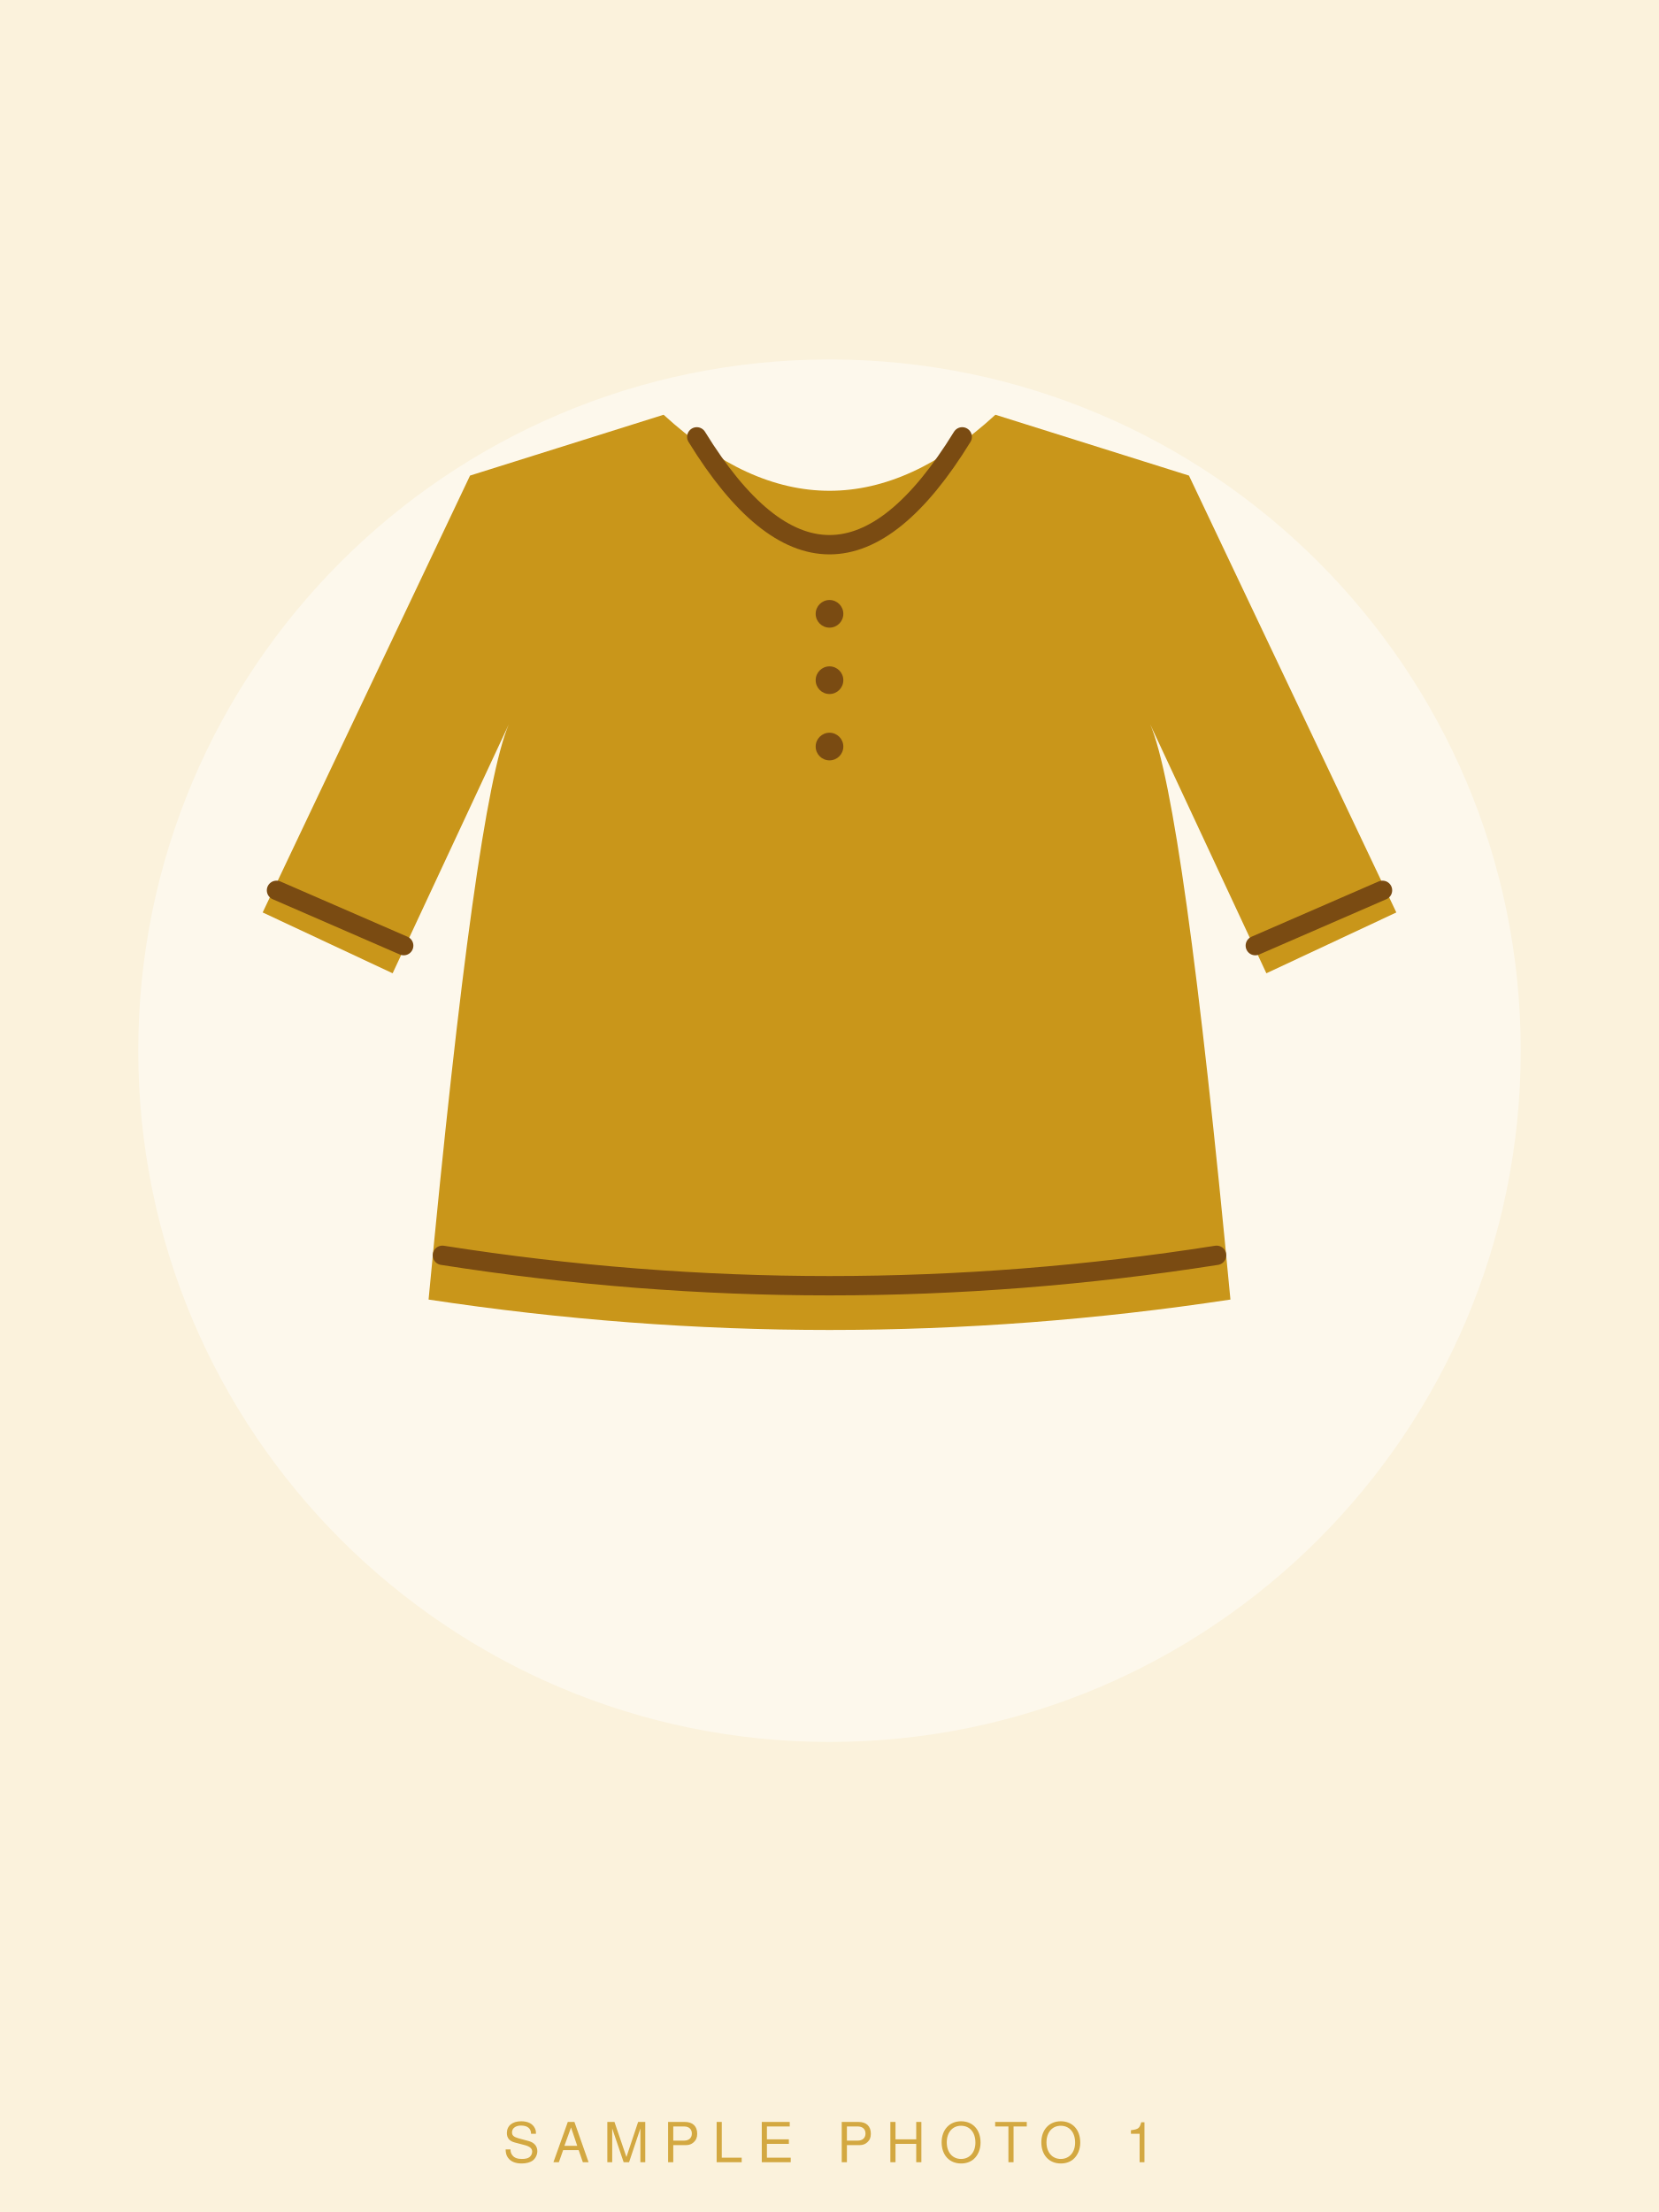
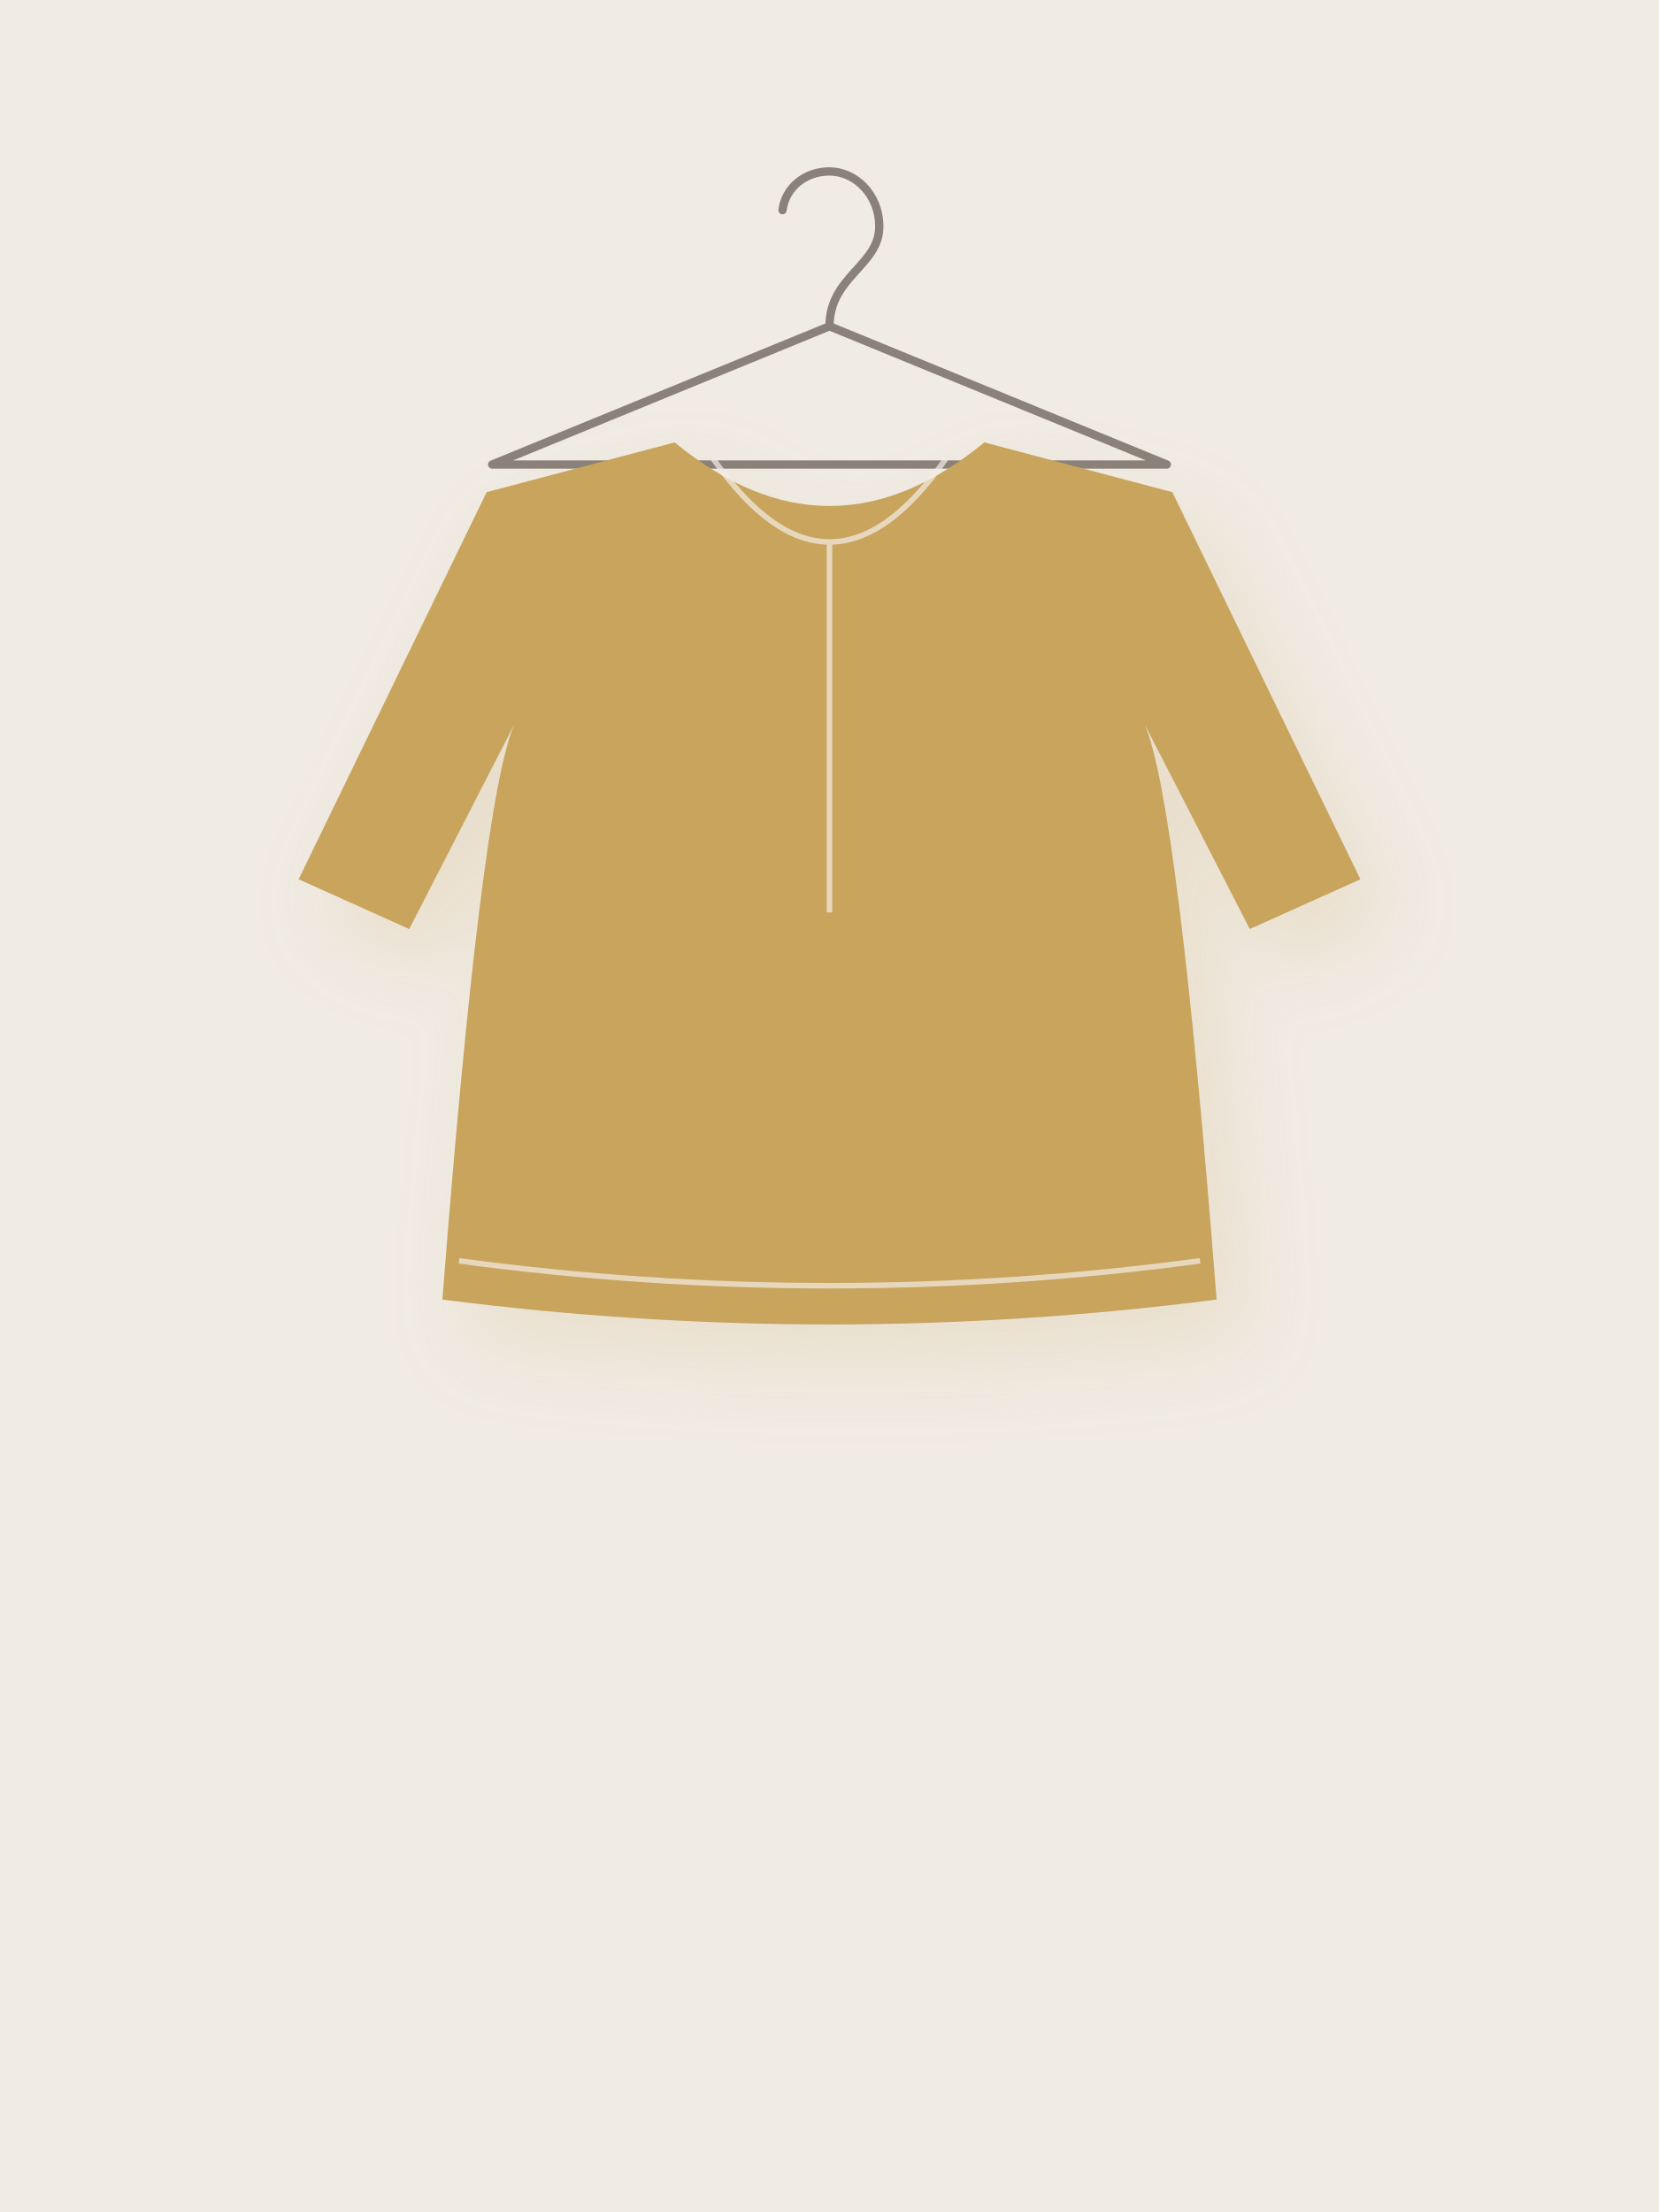
- <svg xmlns="http://www.w3.org/2000/svg" viewBox="0 0 600 800">
-   <rect width="600" height="800" fill="#FBF2DC" />
-   <circle cx="300" cy="380" r="250" fill="#ffffff" opacity="0.45" />
-   <path d="M240,150 Q300,205 360,150 L430,172 L505,330 L458,352 L416,262 Q428,290 445,470 Q300,492 155,470 Q172,290 184,262 L142,352 L95,330 L170,172 Z" fill="#C9961A" />
-   <path d="M252,158 Q300,236 348,158" fill="none" stroke="#7A4B12" stroke-width="7" stroke-linecap="round" />
-   <path d="M160,454 Q300,476 440,454" fill="none" stroke="#7A4B12" stroke-width="7" stroke-linecap="round" />
-   <path d="M100,322 L146,342" stroke="#7A4B12" stroke-width="7" stroke-linecap="round" />
-   <path d="M500,322 L454,342" stroke="#7A4B12" stroke-width="7" stroke-linecap="round" />
-   <circle cx="300" cy="222" r="5" fill="#7A4B12" />
-   <circle cx="300" cy="246" r="5" fill="#7A4B12" />
-   <circle cx="300" cy="270" r="5" fill="#7A4B12" />
-   <text x="300" y="782" text-anchor="middle" font-family="Helvetica, Arial, sans-serif" font-size="20" letter-spacing="5" fill="#C9961A" opacity="0.8">SAMPLE PHOTO 1</text>
+ <svg xmlns="http://www.w3.org/2000/svg" viewBox="0 0 600 800" preserveAspectRatio="xMidYMid slice">
+   <defs>
+     <filter id="s" x="-20%" y="-20%" width="140%" height="140%">
+       <feGaussianBlur stdDeviation="14" />
+     </filter>
+   </defs>
+   <rect width="600" height="800" fill="#F0EBE3" />
+   <g transform="translate(0,0)">
+     <g transform="translate(10,14)" opacity="0.18" filter="url(#s)" fill="#3b2f28">
+       <path d="M244,160 Q300,206 356,160 L424,178 L492,318 L452,336 L414,262 Q426,290 440,470 Q300,488 160,470 Q174,290 186,262 L148,336 L108,318 L176,178 Z" fill="#C8A45D" />
+       <g fill="none" stroke="#F4EDE6" stroke-width="2" opacity="0.7">
+         <path d="M258,166 Q300,226 342,166" />
+         <path d="M300,196 L300,330" />
+         <path d="M166,456 Q300,474 434,456" />
+       </g>
+     </g>
+     <g fill="none" stroke="#8A8178" stroke-width="3" stroke-linecap="round" stroke-linejoin="round">
+       <path d="M300,118 C300,100 318,96 318,82 C318,70 309,62 300,62 C291,62 284,68 283,76" />
+       <path d="M300,118 L178,168 L422,168 Z" />
+     </g>
+     <path d="M244,160 Q300,206 356,160 L424,178 L492,318 L452,336 L414,262 Q426,290 440,470 Q300,488 160,470 Q174,290 186,262 L148,336 L108,318 L176,178 Z" fill="#C8A45D" />
+     <g fill="none" stroke="#F4EDE6" stroke-width="2" opacity="0.7">
+       <path d="M258,166 Q300,226 342,166" />
+       <path d="M300,196 L300,330" />
+       <path d="M166,456 Q300,474 434,456" />
+     </g>
+   </g>
</svg>
